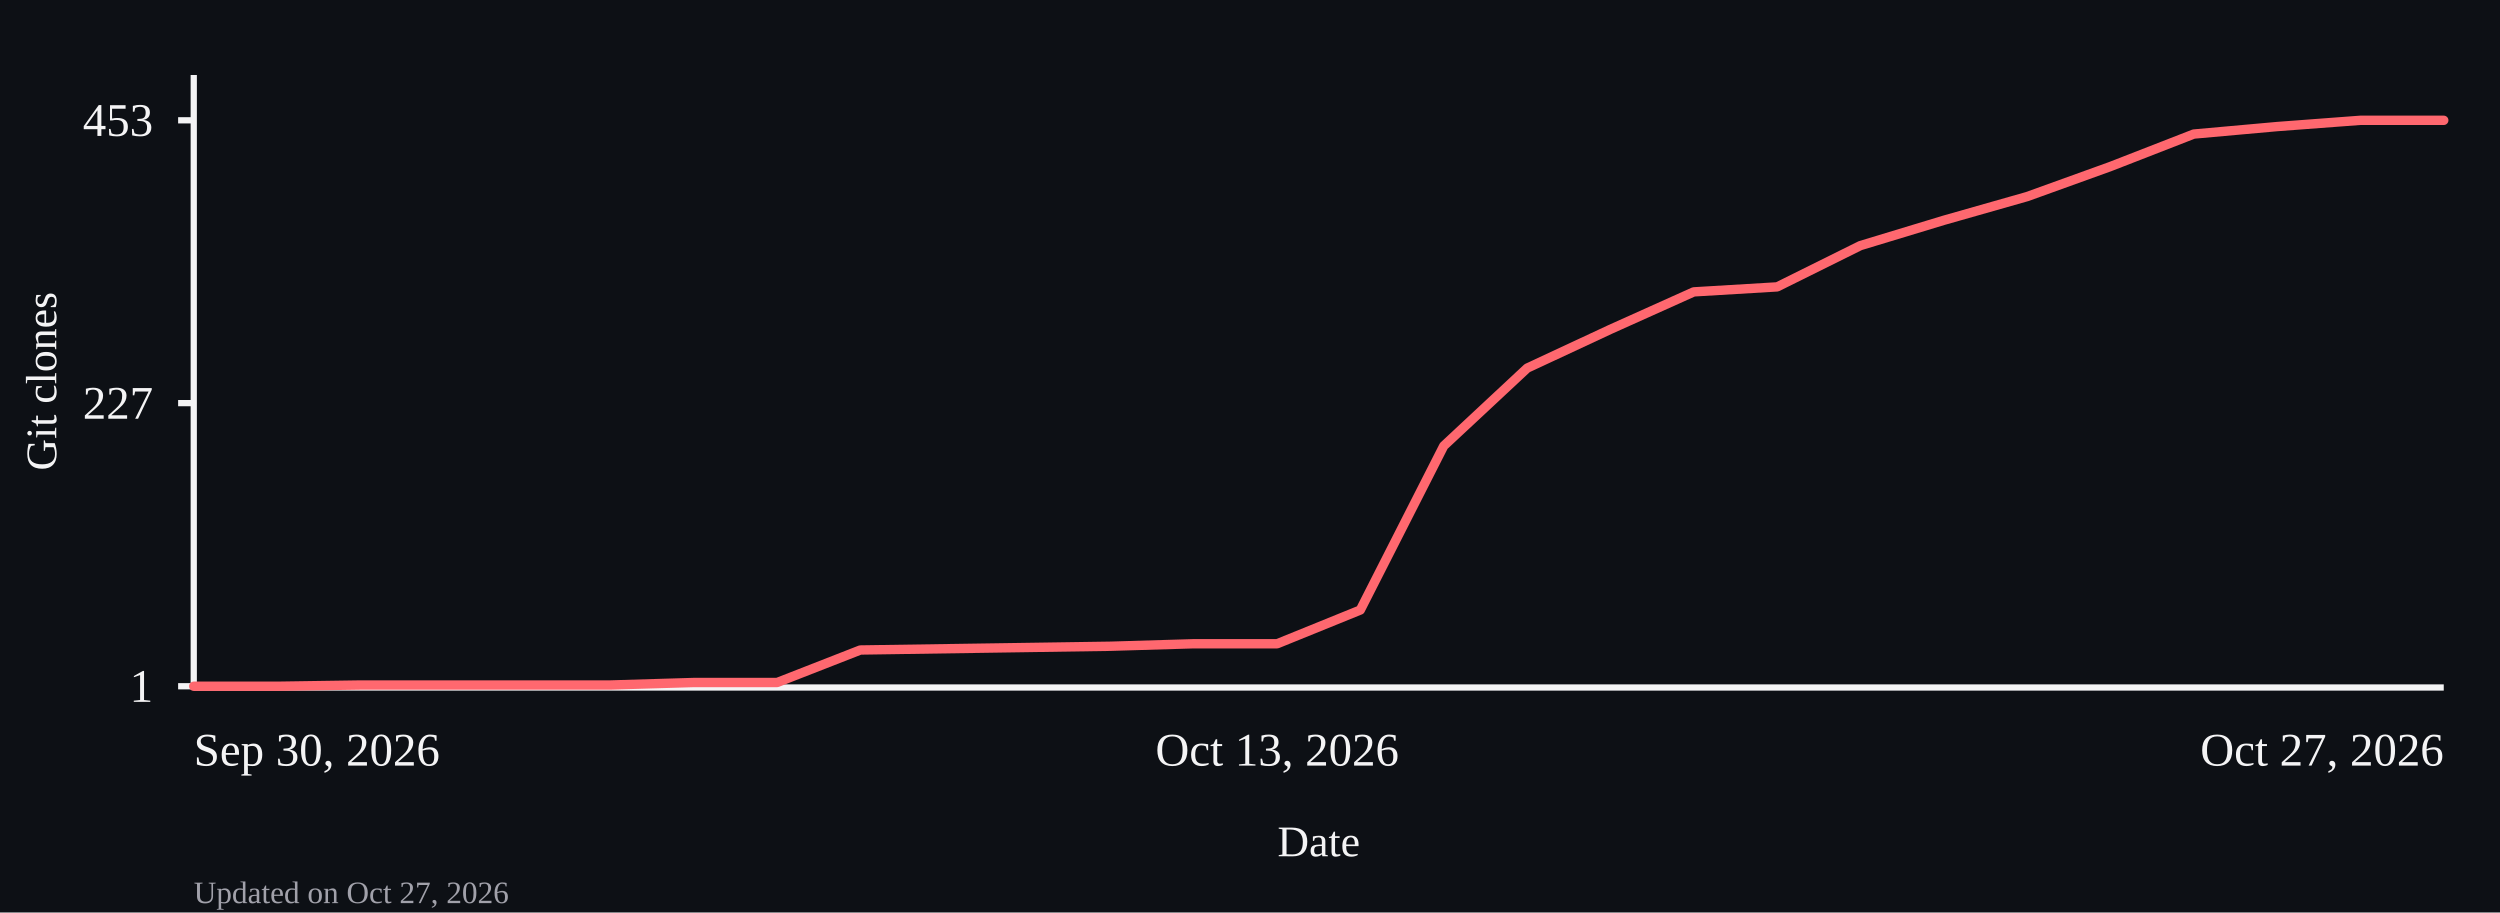
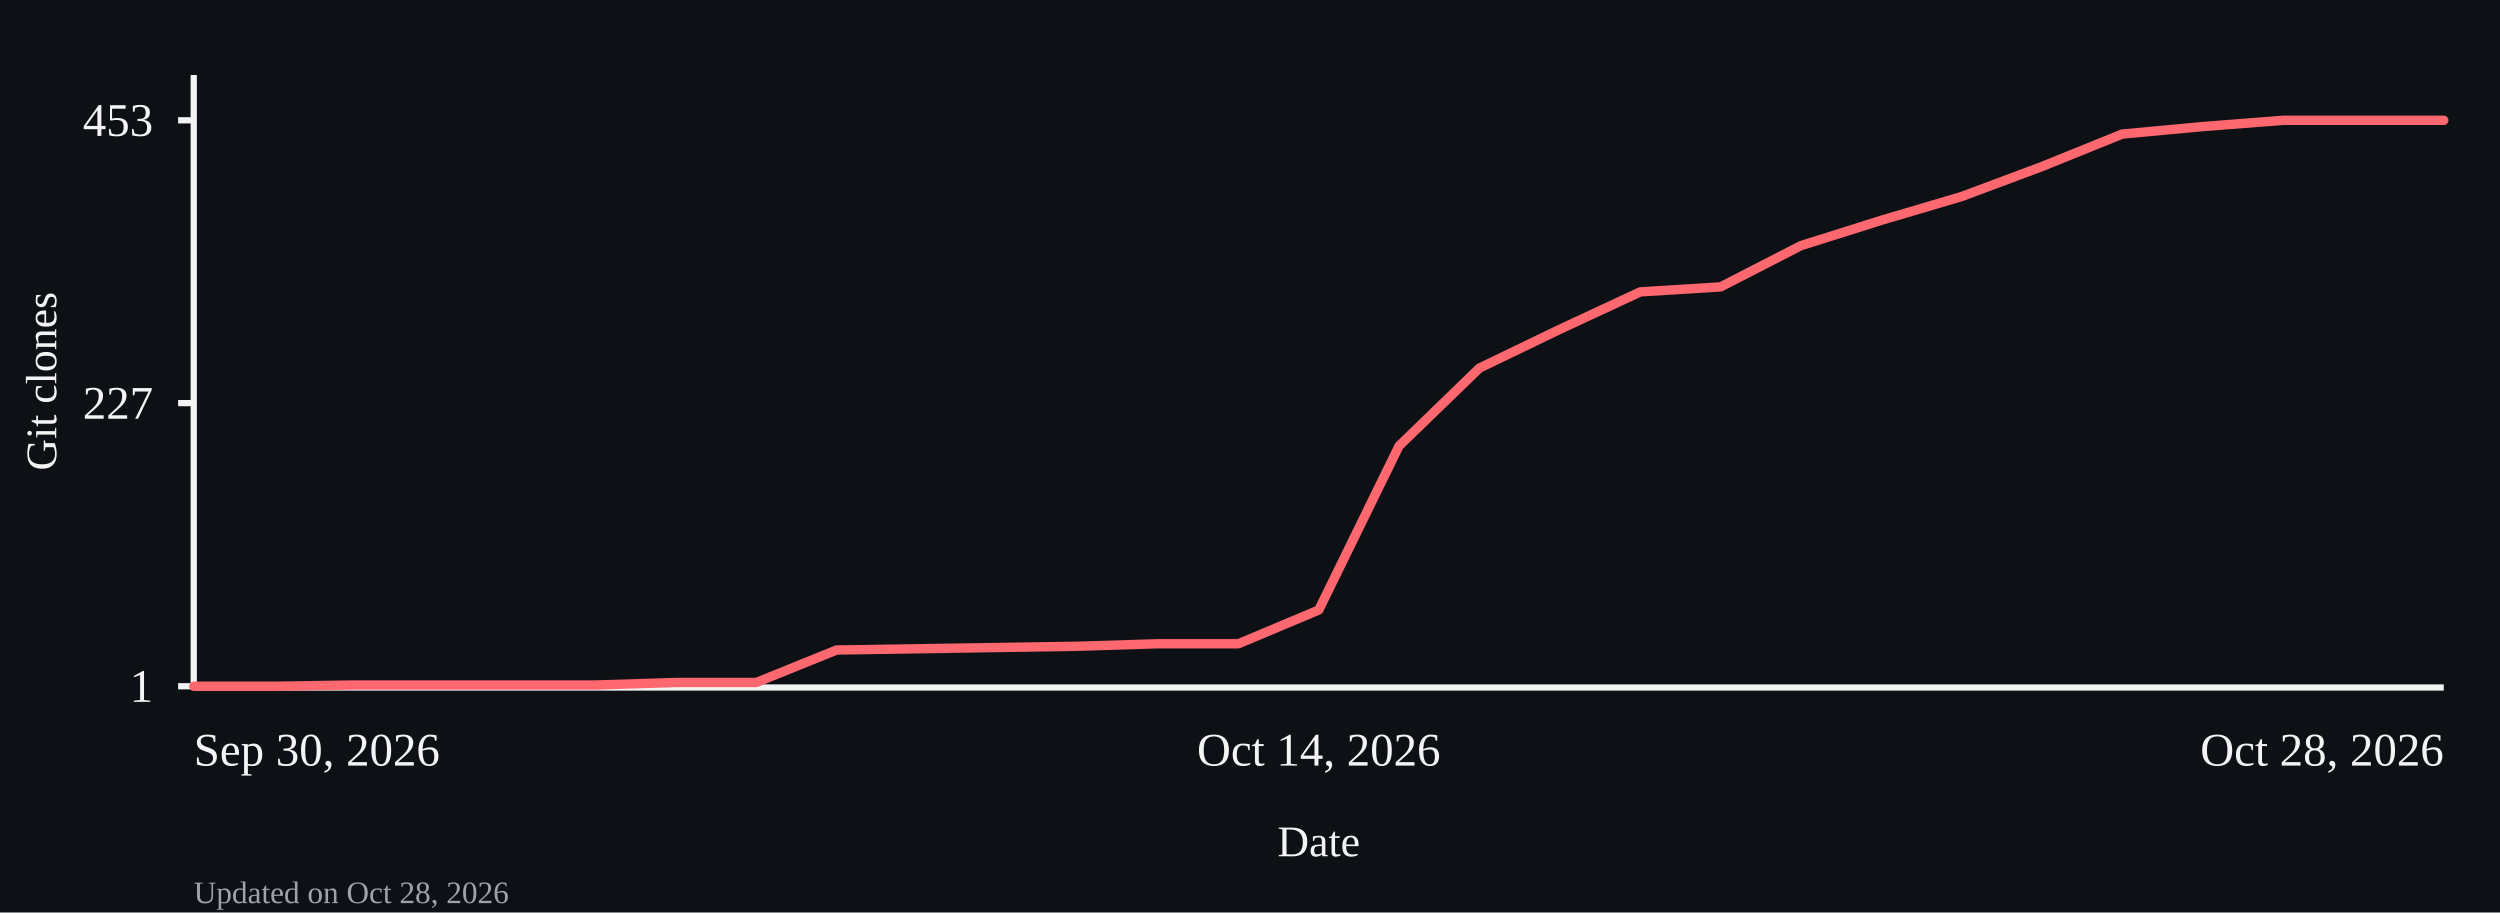
<svg xmlns="http://www.w3.org/2000/svg" width="800" height="292" viewBox="0 0 800 292" role="img" aria-labelledby="title desc">
  <rect width="800" height="292" fill="#0d1015" />
  <line x1="57" y1="38.5" x2="62" y2="38.5" stroke="#f4f4f5" stroke-width="2" />
  <text x="49" y="43.5" text-anchor="end" fill="#f4f4f5" font-size="15">453</text>
  <line x1="57" y1="129.0" x2="62" y2="129.0" stroke="#f4f4f5" stroke-width="2" />
  <text x="49" y="134.0" text-anchor="end" fill="#f4f4f5" font-size="15">227</text>
  <line x1="57" y1="219.6" x2="62" y2="219.6" stroke="#f4f4f5" stroke-width="2" />
  <text x="49" y="224.6" text-anchor="end" fill="#f4f4f5" font-size="15">1</text>
  <line x1="62" y1="24" x2="62" y2="220" stroke="#f4f4f5" stroke-width="2" />
  <line x1="62" y1="220" x2="782" y2="220" stroke="#f4f4f5" stroke-width="2" />
-   <path d="M62.0 219.6 L88.7 219.6 L115.3 219.2 L142.0 219.2 L168.7 219.2 L195.3 219.2 L222.0 218.4 L248.7 218.4 L275.3 208.0 L302.0 207.6 L328.7 207.2 L355.3 206.8 L382.0 206.0 L408.7 206.0 L435.3 195.2 L462.0 142.7 L488.7 117.8 L515.3 105.4 L542.0 93.4 L568.7 91.8 L595.3 78.6 L622.0 70.5 L648.7 62.9 L675.3 53.3 L702.0 42.9 L728.7 40.5 L755.3 38.5 L782.0 38.5" fill="none" stroke="#ff686f" stroke-width="3" stroke-linecap="round" stroke-linejoin="round" />
+   <path d="M62.0 219.6 L87.7 219.6 L113.4 219.2 L139.1 219.2 L164.9 219.2 L190.6 219.2 L216.3 218.4 L242.0 218.4 L267.7 208.0 L293.4 207.6 L319.1 207.2 L344.9 206.8 L370.6 206.0 L396.3 206.0 L422.0 195.2 L447.7 142.7 L473.4 117.8 L499.1 105.4 L524.9 93.4 L550.6 91.8 L576.3 78.6 L602.0 70.5 L627.7 62.9 L653.4 53.3 L679.1 42.9 L704.9 40.5 L730.6 38.5 L756.3 38.5 L782.0 38.5" fill="none" stroke="#ff686f" stroke-width="3" stroke-linecap="round" stroke-linejoin="round" />
  <text x="62.0" y="245" text-anchor="start" fill="#f4f4f5" font-size="15">Sep 30, 2026</text>
-   <text x="408.7" y="245" text-anchor="middle" fill="#f4f4f5" font-size="15">Oct 13, 2026</text>
-   <text x="782.0" y="245" text-anchor="end" fill="#f4f4f5" font-size="15">Oct 27, 2026</text>
+   <text x="422.0" y="245" text-anchor="middle" fill="#f4f4f5" font-size="15">Oct 14, 2026</text>
+   <text x="782.0" y="245" text-anchor="end" fill="#f4f4f5" font-size="15">Oct 28, 2026</text>
  <text x="422.0" y="274" text-anchor="middle" fill="#f4f4f5" font-size="14">Date</text>
  <text x="18" y="122.0" transform="rotate(-90 18 122.0)" text-anchor="middle" fill="#f4f4f5" font-size="14">Git clones</text>
-   <text x="62" y="289" fill="#a1a1aa" font-size="10">Updated on Oct 27, 2026</text>
+   <text x="62" y="289" fill="#a1a1aa" font-size="10">Updated on Oct 28, 2026</text>
</svg>
